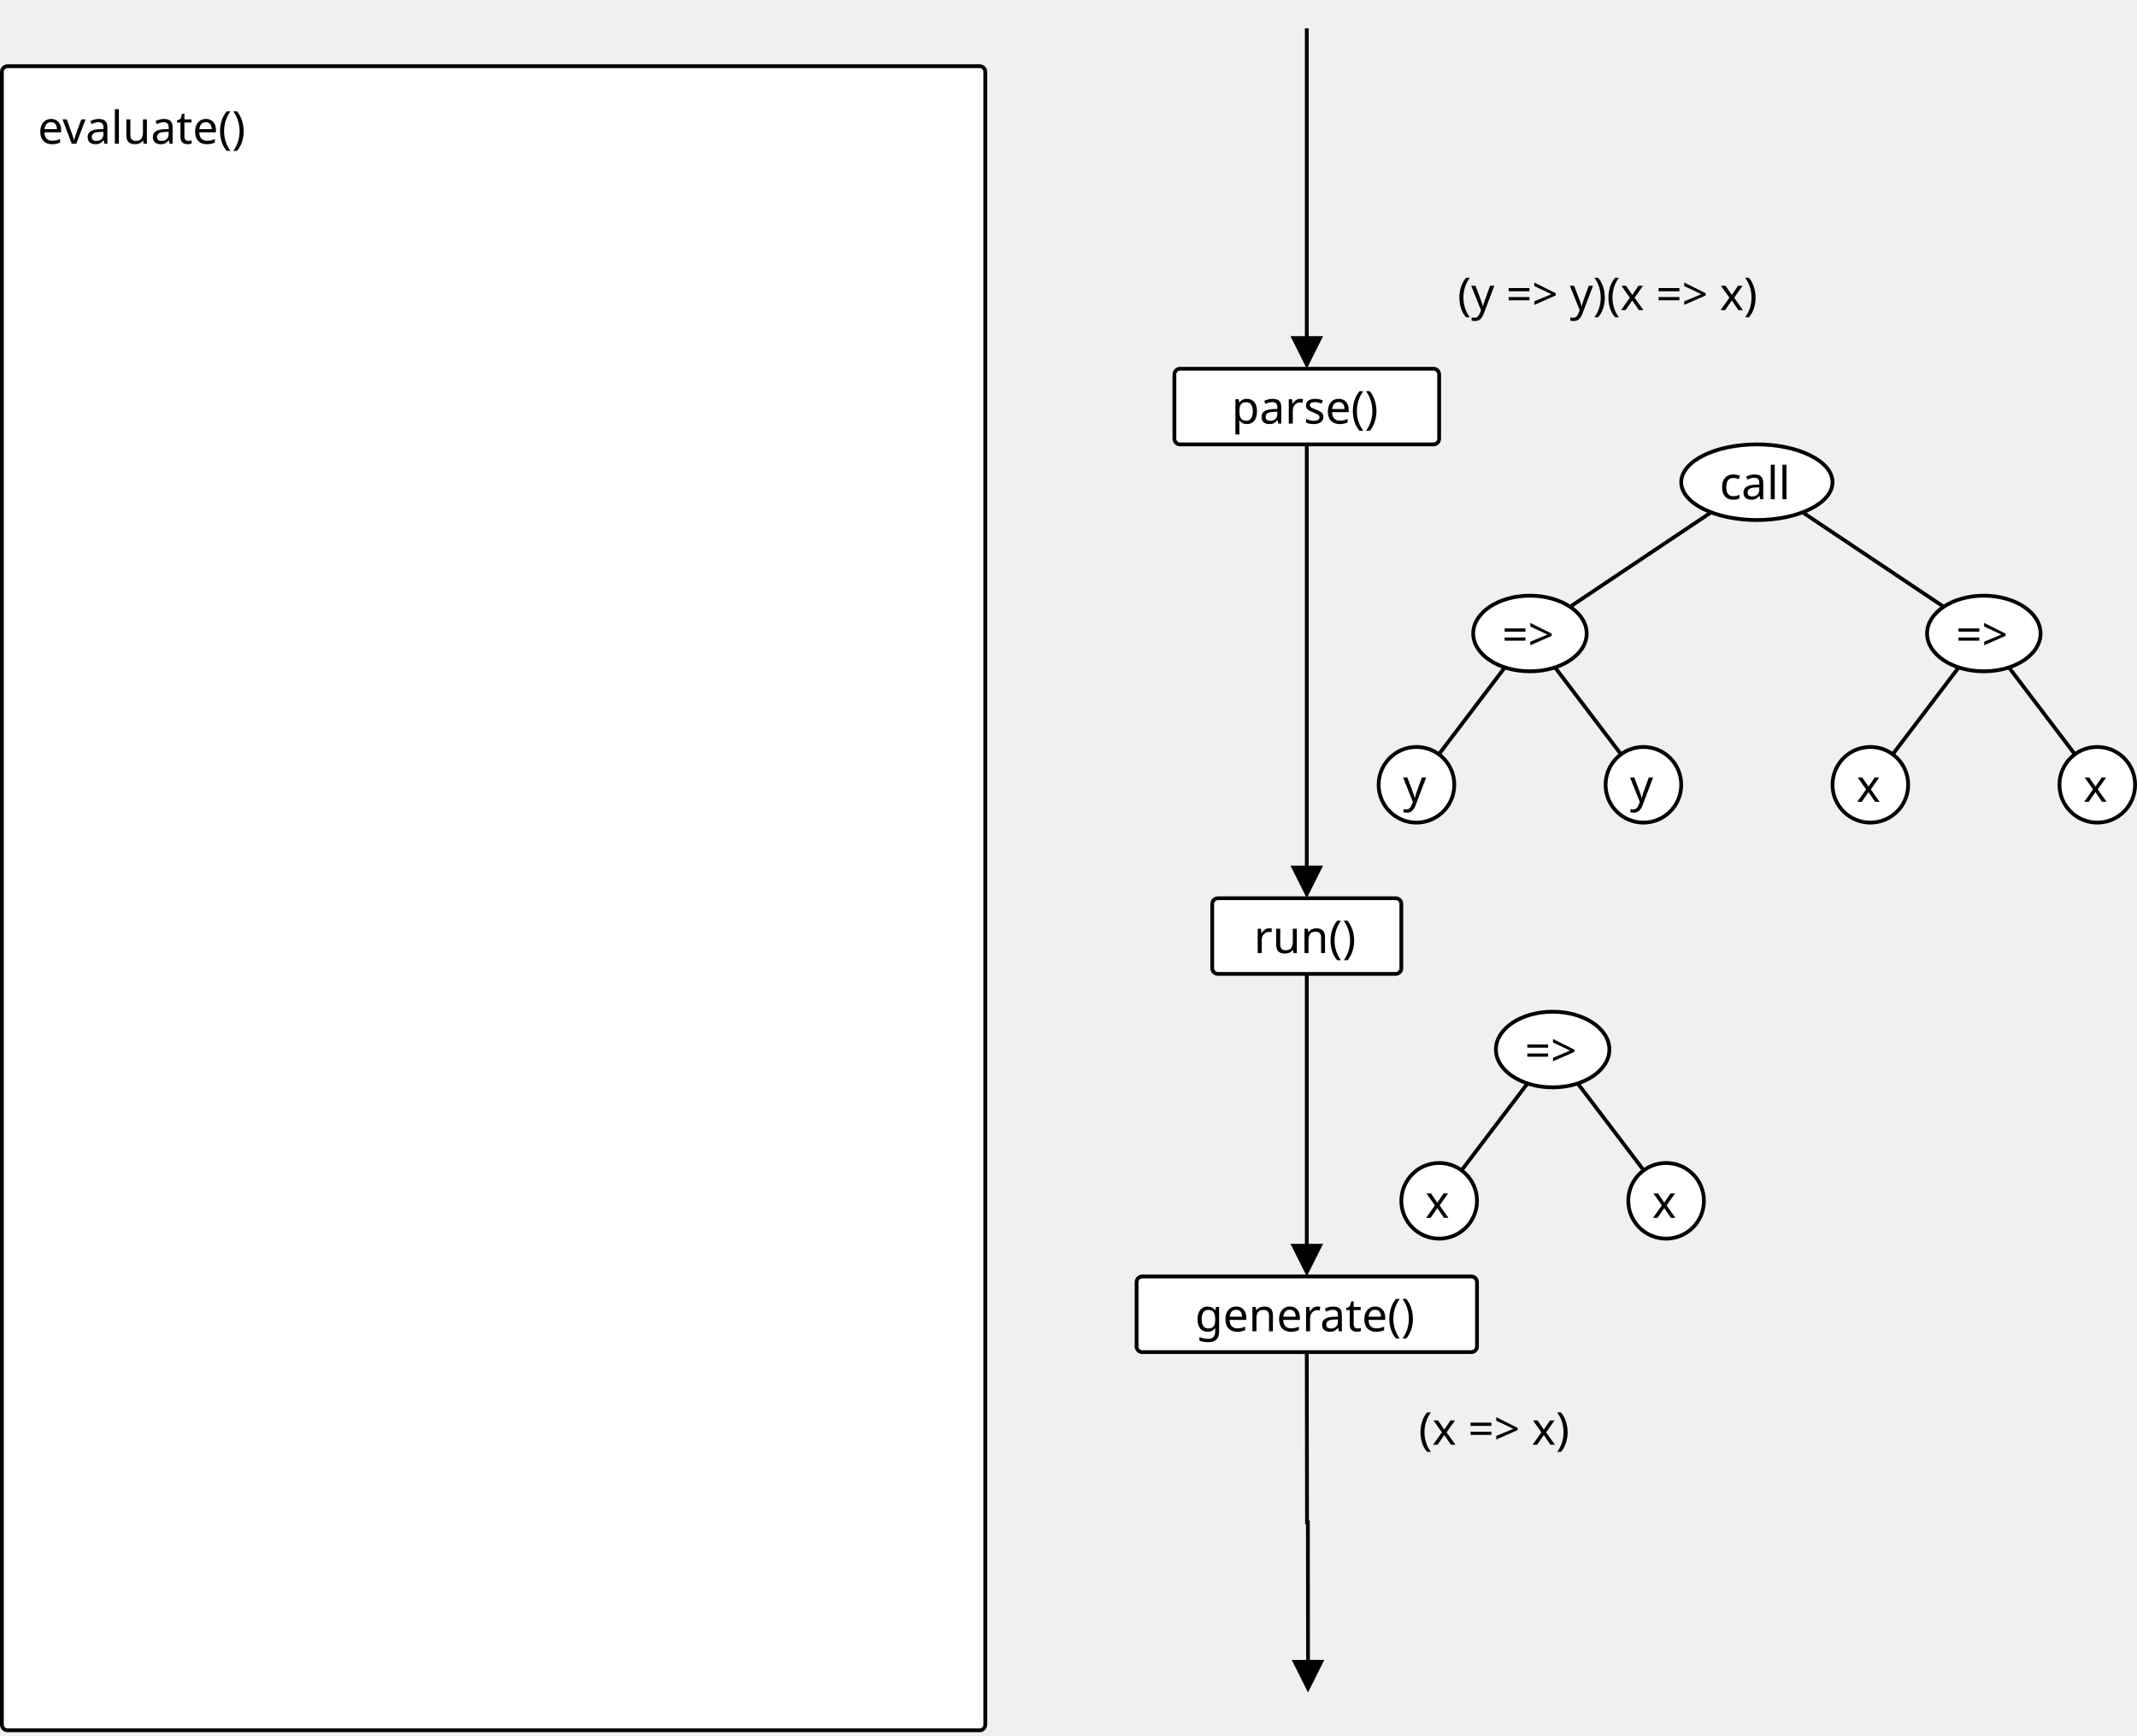
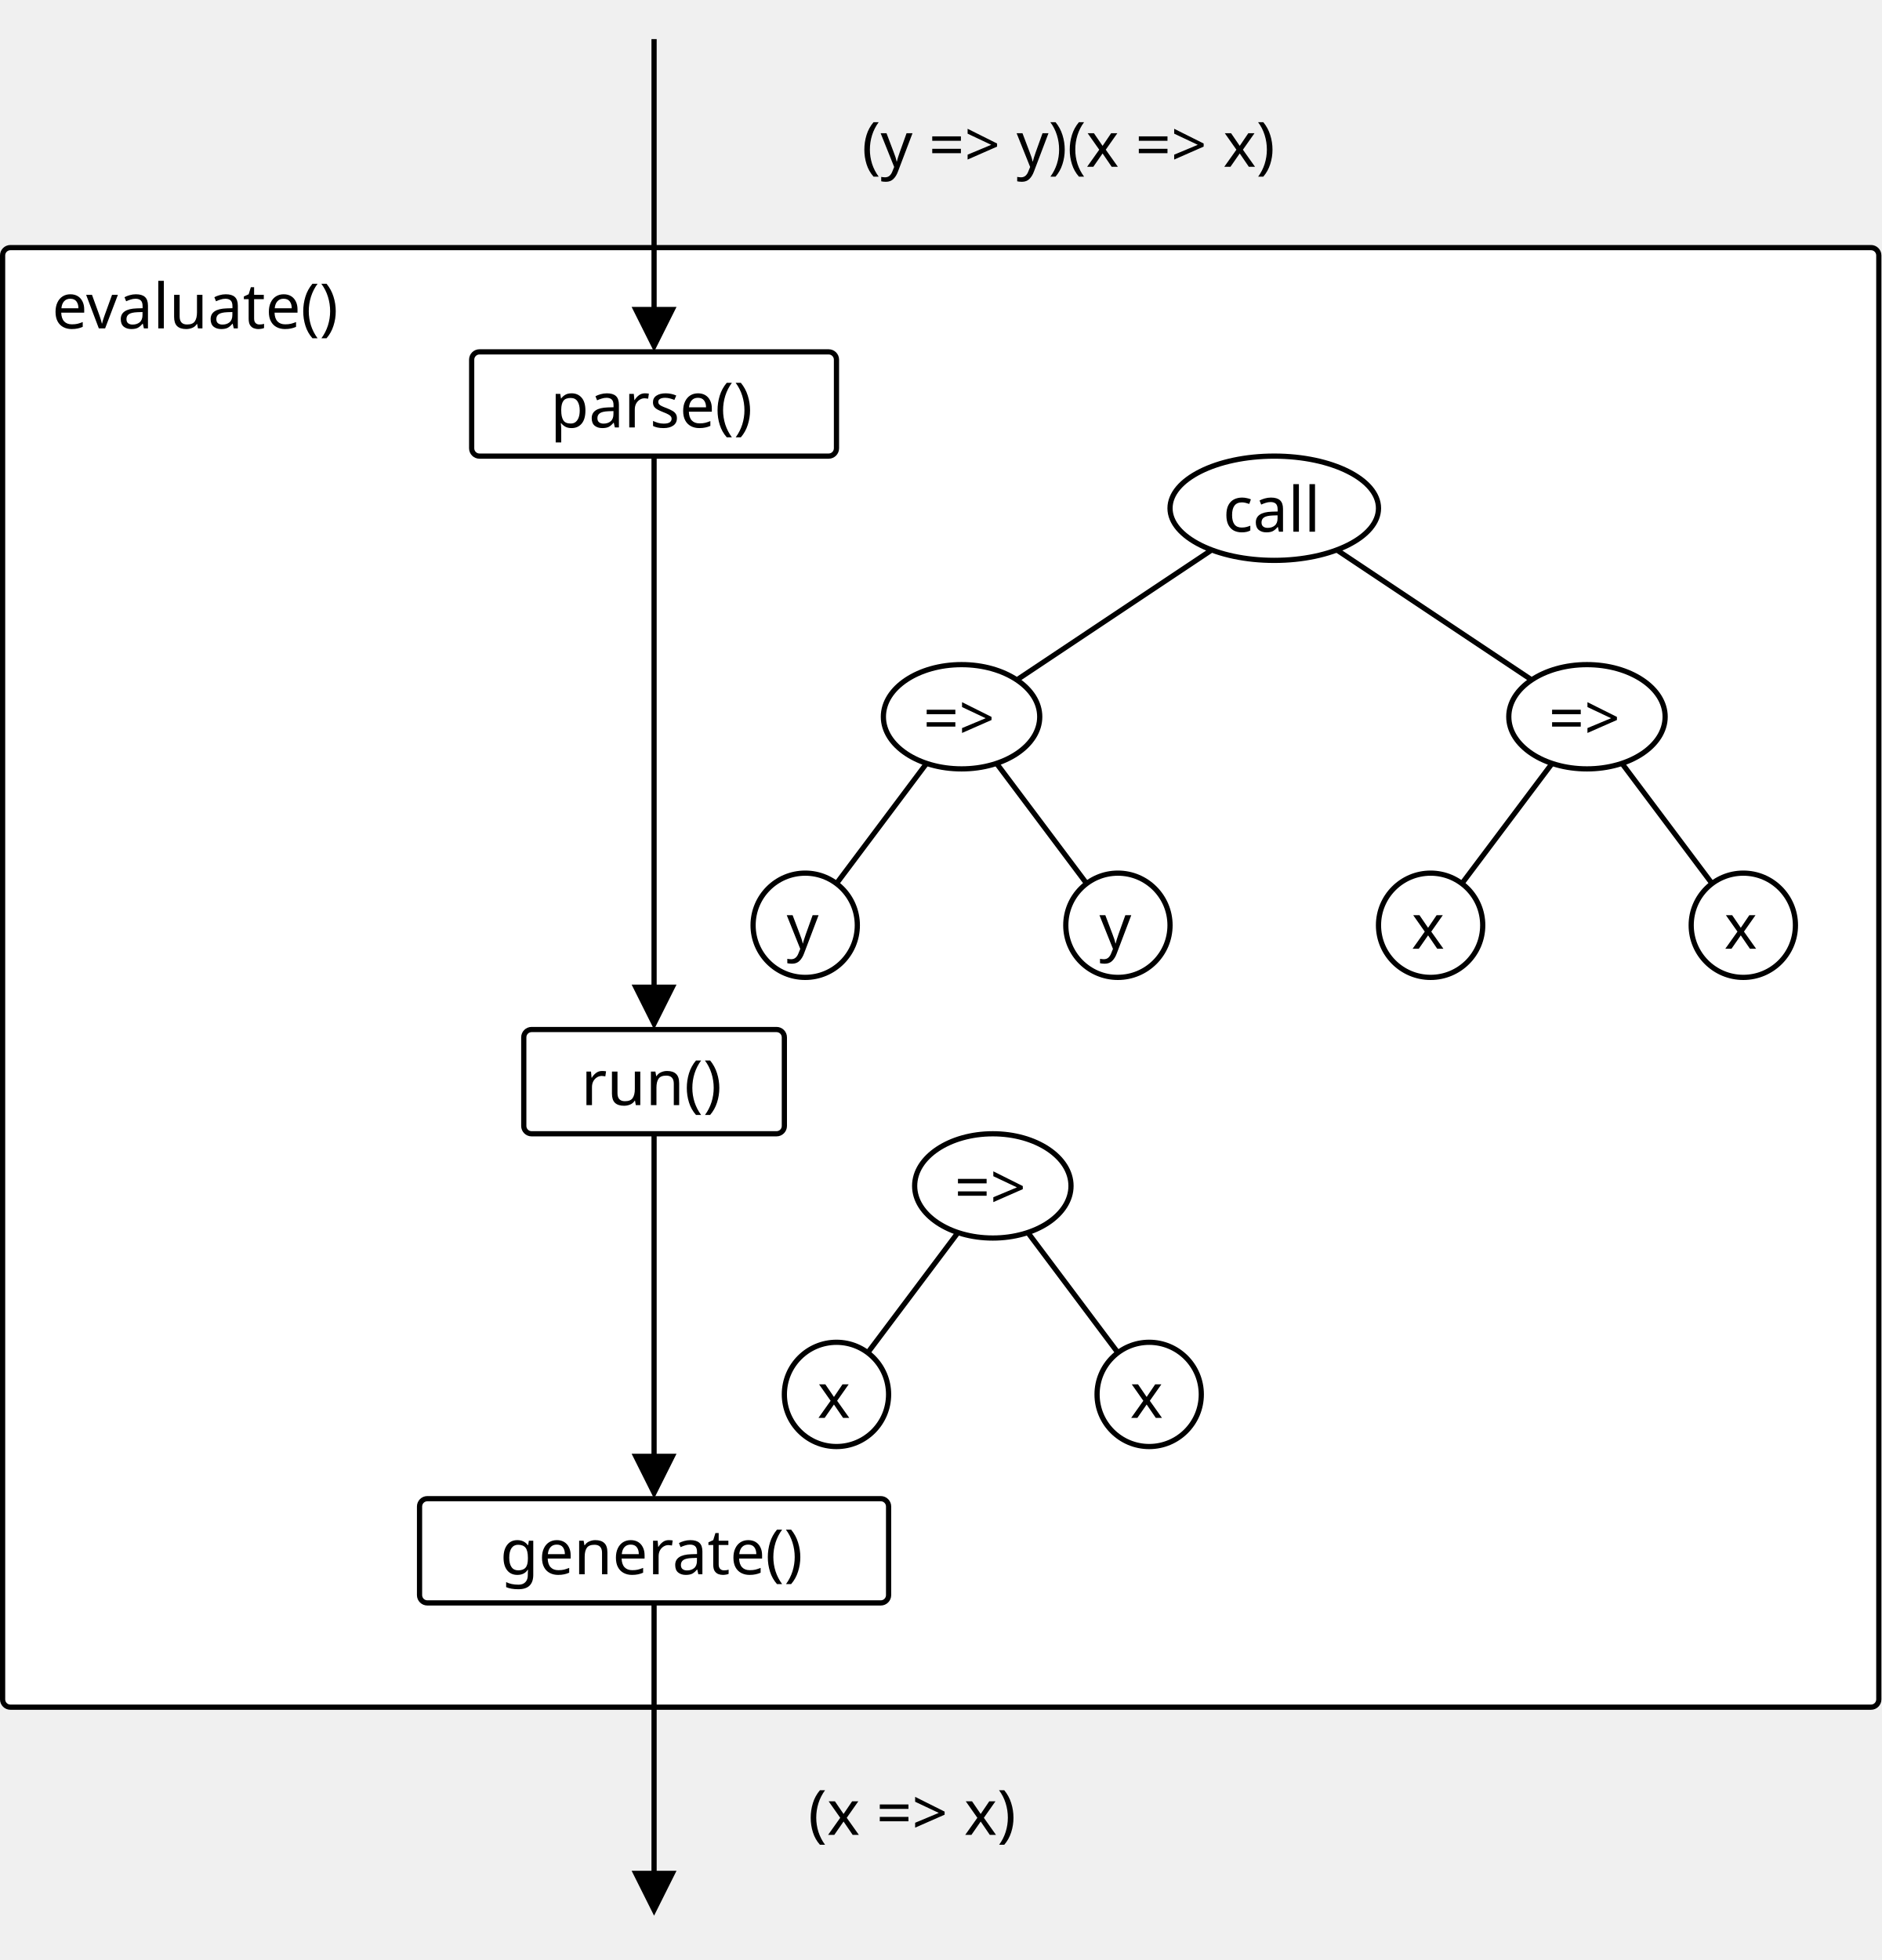
- <svg xmlns="http://www.w3.org/2000/svg" xmlns:xlink="http://www.w3.org/1999/xlink" version="1.1" width="565px" height="459px" viewBox="-0.5 -0.5 565 459" content="&lt;mxfile host=&quot;&quot; modified=&quot;2020-05-29T21:00:58.060Z&quot; agent=&quot;5.0 (Macintosh; Intel Mac OS X 10_15_4) AppleWebKit/537.36 (KHTML, like Gecko) Code/1.45.1 Chrome/78.0.39.130 Electron/7.2.4 Safari/537.36&quot; etag=&quot;O9Zw1pduIx3mEQE5-YoV&quot; version=&quot;13.1.3&quot;&gt;&lt;diagram id=&quot;6hGFLwfOUW9BJ-s0fimq&quot; name=&quot;Page-1&quot;&gt;7Vpdc5s4FP01nklfOnwIbD+m+dh9aKedaXd2+yiDgkkE8gg5gf76lUAYCYGNmxjI7OYlvhdJSOeecyUhLdybJP+Dwt32CwkRXjhWmC/c24Xj2Jbn83/CU1SeJVhWjojGoSzUOL7Hv1BdU3r3cYgyrSAjBLN4pzsDkqYoYJoPUkpe9GIPBOtv3cEIGY7vAcSm9+84ZNvKu3KWjf9PFEfb+s22v66eJLAuLEeSbWFIXhSXe7dwbyghrPqV5DcIC/BqXKp69z1PDx2jKGVDKoCqwjPEezk22S9W1INFIR+7NAllWxKRFOK7xvuJkn0aItGixa2mzGdCdtxpc+cjYqyQgYR7RrhryxIsnz6QlN3DJMaCD99+8Pd/Iakog9LwWsSLuzeYBE+V6z7Gdc2qt6KLvQBIV0b2NJCl5CAZpBGSpdwD+Jy1iCSI0YIXoQhDFj/rrUNJn+hQrkGY/5Agl+ZfGaJfN4+ChI6F4QbhqirvYIauPlTt4Th9qtwsqzx1eBylVzJySmQa3I+CCGkgkXeFxdHPKlPUgpuM4D1D14dCdhlRBhncYKTB/IwoQ/lxoE0IZQXXl5SXmndrCbw0ClpK11YRT13sDNC5qeDeTXz/P0l81yS+Ny7x6T49TXtVjO+d9kud9sA3ae+NR/vVFCxHecz+EdU/etL6qTy5zWXLpVFIY2xlvFYGsuo3EqdMif7a++gqf57GBX/ZCnKlS9lGK86HTp2jtgiliEI2YKZRx//eJefpkvM6JLceT3LLATONyelhkwTvnSIsYf6sxSSMRlqlVRwsVS+P+2RXJ4CUpELxAUniQBYeLid1VnG6I3Qi6dW+16tOI4DjtiJbCd/QmdEQ8PSG3IsL9kqgVP70I1aibxUfrnLDmRuCfmwJen1U0FxdoqWMUfKEbggmtIn+A+dGywVxHKXcDHjMEfd/EgKN+YboWj5I4jDsmCx6qVsOmc8lIaKtV2U7GMRpJBto5ZA3yA7A1rPDIRUo3LTd8dKDsz6dHyKO6q537HKXK5Po4tDRczABOs+BiYljdWBiW+eD0kd9ziZ8itS2Og6T1dwR7zJk8qaXh4MIpWnJRG9lggUuxp8+9LT0cALE47vKaUB09EzbQcARNWm7A+ZsvCkn7DoT6ktTmcyamfZoNuyZY9X1qd0xydrOcJgvtZ87h3dghryzwayI570P4oHpiVecpJs/J7oVvXOFMyK9huxFRqaX00Ev/z3QazUneskarW+sE7NtwMp2DmxbTc+2/BTblMOh+bDNduZEt3oAc6IbMOnWtTubH93muEWwV7Oi2wz3CF10G3GPYJ4uD1jOXvzbRitJgY7vPasO2vjn0+YN9kju8e/wFxIe6Dn9aO3NR9kT/XbOApN8G+qDrn87OWKOAs4scpSJV+tU2jPzFuhR9WRTIjh+KD2NMlvr/YnZNuQy0UzZdqHrPyZGSxMS5QBeAqAfoqincR2HdSMdyF8yTB1rmbUZpJEXyb916gb+P3YbduzmdSzDLnf9qy/GSOSqYfcjjm/AX3tBwhp8QaLmBEYPrIMRTKSAVjSl9aPMDl7j+Fw2cWtbbxPi1rWLztnI7wgxAG8SY+5q7s1WJ/DN7WP37l8=&lt;/diagram&gt;&lt;/mxfile&gt;">
+ <svg xmlns="http://www.w3.org/2000/svg" xmlns:xlink="http://www.w3.org/1999/xlink" version="1.1" width="361px" height="376px" viewBox="-0.5 -0.5 361 376" content="&lt;mxfile host=&quot;&quot; modified=&quot;2020-05-29T21:17:05.347Z&quot; agent=&quot;5.0 (Macintosh; Intel Mac OS X 10_15_4) AppleWebKit/537.36 (KHTML, like Gecko) Code/1.45.1 Chrome/78.0.39.130 Electron/7.2.4 Safari/537.36&quot; etag=&quot;vlzOszGjksdlEmUJrRD3&quot; version=&quot;13.1.3&quot;&gt;&lt;diagram id=&quot;6hGFLwfOUW9BJ-s0fimq&quot; name=&quot;Page-1&quot;&gt;7VrLkps4FP0aV3UWmTISYHvZz2SR1KQqmZpkKYMa0y0jl5C77fn6kUA8hMDgDgYmk43LuhICnXN0pIuYwdvt4QNDu81n6mMyA3P/MIN3MwCgsxK/MnBMA8Cx00DAQj8NWUXga/gPVsG5iu5DH8daQ04p4eFOD3o0irDHtRhijL7qzR4p0e+6QwE2Al89RMzo36HPN2l0CRZF/CMOg012Z8tVA96irLEaSbxBPn0theD9DN4ySnn6b3u4xURil+GSXvfQUJs/GMMRr7ngrxizP9dPEhMwJ2gtaEka4RdE9ojjq3dpBySMntMaHqeR7A5O8ZT53WN+zJBhdB/5WLa1ZvDmkUb8AW1DInn+8k00/UwjKioQ8xSrUJb2nMZpcS6L65iSPcfXeSPZF6MccbQmWRmRMIjEf4IfxUhvXjDjoWDoWoU53YlovENeGAWqY1X6JqvKgU9JF3eWDAnJcBRGmKkmJqAKY3lDfCiFFCYfMN1izo6iiapdKa6V2GGm4tdCOtBVsU1JNmCpgkjJNci7LhgVfxQPWbHE8UnOxZjiDoSDi/Jtdea7ByKsZYUJaDKxqCPiojywfdTOAvyFWKjMB9s1WXAuxoJhmWrlkQao0FTOXMCLfeH+qkgZ39CARojcF9GbggDpGUWbTzTxGoncE+b8qJCV0IvQhm9JG2c48q/liiXCa0K95zT0EBLSxkhM98zDpUksFknEAsxLigJzObaTrDFMEA9f9JXvDA4MwJdj4IsPIf8uL//DUaUfpZq7g+o5KRxV4cKcOH0ToC79QsOIF9MNWI423VxYmUepKNRVFRrzx6hjtsnQAiyWz26biV/I1Ra6qzmO6Wqr4VzN/T+4GjRdrfdJ1dXVFh0ANwfdDSvxKCXvksUfmV/JQuFeSemYl8qAPu23u4ztiEY42epuQ69tm1sGF3QEt2Uhz2I9G1u+dcu6SKViGJvZ0ULvCFb33b075JVEKfnrBjxBf358d3UwggfDQZ8qDro66aDCu2RPMWf0Gd9SQlnB/qPQRiWUpVSeEIFMgIykahv6fo0zNEo3GbIwDh+zyq30xKxi2j3YMYC6Hee5VEmbFhzOj8Gq3R8CgequcezqXYZatWb5g56Dia3rvGaJAvMaTKz5+aA0SV+oibSJ2iqPw1S1CIS7GJu6adShCWrOR2f0agRkD54ravbQAuLpxH0cEIHutLaJ6YBz0oId1myyThbszAn1vYsys2KlPemGzQCWNzVWzcJrdV15f3Zb04fu7AnqzrInJTznPyM8e2ThHVvl5k5JbsfGtQIMKK8uucjw8qp5B2W5k5fXckryUrWuvrcdWW0ddrYTUdtyZLUd2tRWOgKcjtosMCW55angtORmm3LLAJiw3KaYIlQP6UaW2zRzhDq5DZUjmCdoHbazF3+3YeuqceambJY1snHPl40xfqeDJZXGbwyqefxlqGynHgA14PfgYgPuISmEp096+nAa5/x3hI6B2OWSwDebtH35l2FnQNecPw9oyjYY25QzxLTTKMc0ZdsayJTfLq/TX5aMMzMrCc7Iauvyhcg01DbaNx32woSkdLysANBPjcrHjzWnkwN95NEjTTUsrUySViM7wpuOGe3f54zdzhndmn3n5T4pFKHiU+H0OLr43hre/ws=&lt;/diagram&gt;&lt;/mxfile&gt;">
  <defs />
  <g>
-     <path d="M 345 117 L 345 228.88" fill="none" stroke="#000000" stroke-miterlimit="10" pointer-events="stroke" />
-     <path d="M 345 235.88 L 341.5 228.88 L 348.5 228.88 Z" fill="#000000" stroke="#000000" stroke-miterlimit="10" pointer-events="all" />
    <a xlink:href="ts">
-       <rect x="310" y="97" width="70" height="20" rx="1.5" ry="1.5" fill="#ffffff" stroke="#000000" pointer-events="all" />
+       <rect x="0" y="47" width="360" height="280" rx="1.5" ry="1.5" fill="#ffffff" stroke="#000000" pointer-events="all" />
+       <g fill="#000000" font-family="PT Mono" font-size="12px">
+         <text x="9.5" y="62.5">
+                     evaluate()
+                 </text>
+       </g>
+     </a>
+     <a xlink:href="ts">
+       <rect x="90" y="67" width="70" height="20" rx="1.5" ry="1.5" fill="#ffffff" stroke="#000000" pointer-events="all" />
      <g fill="#000000" font-family="PT Mono" text-anchor="middle" font-size="12px">
-         <text x="344.5" y="111.5">
+         <text x="124.5" y="81.5">
                    parse()
                </text>
      </g>
    </a>
-     <path d="M 345 257 L 345 328.88" fill="none" stroke="#000000" stroke-miterlimit="10" pointer-events="stroke" />
-     <path d="M 345 335.88 L 341.5 328.88 L 348.5 328.88 Z" fill="#000000" stroke="#000000" stroke-miterlimit="10" pointer-events="all" />
    <a xlink:href="ts">
-       <rect x="320" y="237" width="50" height="20" rx="1.5" ry="1.5" fill="#ffffff" stroke="#000000" pointer-events="all" />
+       <rect x="100" y="197" width="50" height="20" rx="1.5" ry="1.5" fill="#ffffff" stroke="#000000" pointer-events="all" />
      <g fill="#000000" font-family="PT Mono" text-anchor="middle" font-size="12px">
-         <text x="344.5" y="251.5">
+         <text x="124.5" y="211.5">
                    run()
                </text>
      </g>
    </a>
-     <path d="M 345 357 L 345.06 402 L 345.29 402 L 345.33 438.88" fill="none" stroke="#000000" stroke-miterlimit="10" pointer-events="stroke" />
-     <path d="M 345.33 445.88 L 341.83 438.89 L 348.83 438.88 Z" fill="#000000" stroke="#000000" stroke-miterlimit="10" pointer-events="all" />
+     <path d="M 125 87 L 125 188.88" fill="none" stroke="#000000" stroke-miterlimit="10" pointer-events="stroke" />
+     <path d="M 125 195.88 L 121.5 188.88 L 128.5 188.88 Z" fill="#000000" stroke="#000000" stroke-miterlimit="10" pointer-events="all" />
+     <path d="M 125 307 L 125 358.88" fill="none" stroke="#000000" stroke-miterlimit="10" pointer-events="stroke" />
+     <path d="M 125 365.88 L 121.5 358.88 L 128.5 358.88 Z" fill="#000000" stroke="#000000" stroke-miterlimit="10" pointer-events="all" />
    <a xlink:href="ts">
-       <rect x="300" y="337" width="90" height="20" rx="1.5" ry="1.5" fill="#ffffff" stroke="#000000" pointer-events="all" />
+       <rect x="80" y="287" width="90" height="20" rx="1.5" ry="1.5" fill="#ffffff" stroke="#000000" pointer-events="all" />
      <g fill="#000000" font-family="PT Mono" text-anchor="middle" font-size="12px">
-         <text x="344.5" y="351.5">
+         <text x="124.5" y="301.5">
                    generate()
                </text>
      </g>
    </a>
-     <path d="M 345 7 L 345 88.88" fill="none" stroke="#000000" stroke-miterlimit="10" pointer-events="stroke" />
-     <path d="M 345 95.88 L 341.5 88.88 L 348.5 88.88 Z" fill="#000000" stroke="#000000" stroke-miterlimit="10" pointer-events="all" />
+     <path d="M 125 217 L 125 278.88" fill="none" stroke="#000000" stroke-miterlimit="10" pointer-events="stroke" />
+     <path d="M 125 285.88 L 121.5 278.88 L 128.5 278.88 Z" fill="#000000" stroke="#000000" stroke-miterlimit="10" pointer-events="all" />
+     <path d="M 125 7 L 125 58.88" fill="none" stroke="#000000" stroke-miterlimit="10" pointer-events="stroke" />
+     <path d="M 125 65.88 L 121.5 58.88 L 128.5 58.88 Z" fill="#000000" stroke="#000000" stroke-miterlimit="10" pointer-events="all" />
    <a xlink:href="js">
-       <rect x="360" y="67" width="130" height="20" fill="none" stroke="none" pointer-events="all" />
+       <rect x="140" y="17" width="130" height="20" fill="none" stroke="none" pointer-events="all" />
      <g fill="#000000" font-family="PT Mono" text-anchor="middle" font-size="12px">
-         <text x="424.5" y="81.5">
+         <text x="204.5" y="31.5">
                    (y =&gt; y)(x =&gt; x)
                </text>
      </g>
    </a>
    <a xlink:href="js">
-       <ellipse cx="464" cy="127" rx="20" ry="10" fill="#ffffff" stroke="#000000" pointer-events="all" />
+       <ellipse cx="244" cy="97" rx="20" ry="10" fill="#ffffff" stroke="#000000" pointer-events="all" />
      <g fill="#000000" font-family="PT Mono" text-anchor="middle" font-size="12px">
-         <text x="463.5" y="131.5">
+         <text x="243.5" y="101.5">
                    call
                </text>
      </g>
    </a>
    <a xlink:href="js">
-       <ellipse cx="404" cy="167" rx="15" ry="10" fill="#ffffff" stroke="#000000" pointer-events="all" />
+       <ellipse cx="184" cy="137" rx="15" ry="10" fill="#ffffff" stroke="#000000" pointer-events="all" />
      <g fill="#000000" font-family="PT Mono" text-anchor="middle" font-size="12px">
-         <text x="403.5" y="171.5">
+         <text x="183.5" y="141.5">
                    =&gt;
                </text>
      </g>
    </a>
-     <path d="M 451.91 134.96 L 414.61 159.93" fill="none" stroke="#000000" stroke-miterlimit="10" pointer-events="stroke" />
+     <path d="M 232 105 L 194.61 129.93" fill="none" stroke="#000000" stroke-miterlimit="10" pointer-events="stroke" />
    <a xlink:href="js">
-       <ellipse cx="524" cy="167" rx="15" ry="10" fill="#ffffff" stroke="#000000" pointer-events="all" />
+       <ellipse cx="304" cy="137" rx="15" ry="10" fill="#ffffff" stroke="#000000" pointer-events="all" />
      <g fill="#000000" font-family="PT Mono" text-anchor="middle" font-size="12px">
-         <text x="523.5" y="171.5">
+         <text x="303.5" y="141.5">
                    =&gt;
                </text>
      </g>
    </a>
-     <path d="M 476.09 134.96 L 513.39 159.93" fill="none" stroke="#000000" stroke-miterlimit="10" pointer-events="stroke" />
+     <path d="M 256 105 L 293.39 129.93" fill="none" stroke="#000000" stroke-miterlimit="10" pointer-events="stroke" />
    <a xlink:href="js">
-       <ellipse cx="374" cy="207" rx="10" ry="10" fill="#ffffff" stroke="#000000" pointer-events="all" />
+       <ellipse cx="154" cy="177" rx="10" ry="10" fill="#ffffff" stroke="#000000" pointer-events="all" />
      <g fill="#000000" font-family="PT Mono" text-anchor="middle" font-size="12px">
-         <text x="373.5" y="211.5">
+         <text x="153.5" y="181.5">
                    y
                </text>
      </g>
    </a>
-     <path d="M 397.36 175.97 L 379.92 198.94" fill="none" stroke="#000000" stroke-miterlimit="10" pointer-events="stroke" />
+     <path d="M 177.29 145.94 L 160 169" fill="none" stroke="#000000" stroke-miterlimit="10" pointer-events="stroke" />
    <a xlink:href="js">
-       <ellipse cx="434" cy="207" rx="10" ry="10" fill="#ffffff" stroke="#000000" pointer-events="all" />
+       <ellipse cx="214" cy="177" rx="10" ry="10" fill="#ffffff" stroke="#000000" pointer-events="all" />
      <g fill="#000000" font-family="PT Mono" text-anchor="middle" font-size="12px">
-         <text x="433.5" y="211.5">
+         <text x="213.5" y="181.5">
                    y
                </text>
      </g>
    </a>
-     <path d="M 410.64 175.97 L 428.08 198.94" fill="none" stroke="#000000" stroke-miterlimit="10" pointer-events="stroke" />
+     <path d="M 190.71 145.94 L 208 169" fill="none" stroke="#000000" stroke-miterlimit="10" pointer-events="stroke" />
    <a xlink:href="js">
-       <ellipse cx="494" cy="207" rx="10" ry="10" fill="#ffffff" stroke="#000000" pointer-events="all" />
+       <ellipse cx="274" cy="177" rx="10" ry="10" fill="#ffffff" stroke="#000000" pointer-events="all" />
      <g fill="#000000" font-family="PT Mono" text-anchor="middle" font-size="12px">
-         <text x="493.5" y="211.5">
+         <text x="273.5" y="181.5">
                    x
                </text>
      </g>
    </a>
-     <path d="M 517.36 175.97 L 499.92 198.94" fill="none" stroke="#000000" stroke-miterlimit="10" pointer-events="stroke" />
+     <path d="M 297.31 145.95 L 280 169" fill="none" stroke="#000000" stroke-miterlimit="10" pointer-events="stroke" />
    <a xlink:href="js">
-       <ellipse cx="554" cy="207" rx="10" ry="10" fill="#ffffff" stroke="#000000" pointer-events="all" />
+       <ellipse cx="334" cy="177" rx="10" ry="10" fill="#ffffff" stroke="#000000" pointer-events="all" />
      <g fill="#000000" font-family="PT Mono" text-anchor="middle" font-size="12px">
-         <text x="553.5" y="211.5">
+         <text x="333.5" y="181.5">
                    x
                </text>
      </g>
    </a>
-     <path d="M 530.64 175.97 L 548.08 198.94" fill="none" stroke="#000000" stroke-miterlimit="10" pointer-events="stroke" />
+     <path d="M 310.71 145.94 L 328 169" fill="none" stroke="#000000" stroke-miterlimit="10" pointer-events="stroke" />
    <a xlink:href="js">
-       <ellipse cx="410" cy="277" rx="15" ry="10" fill="#ffffff" stroke="#000000" pointer-events="all" />
+       <ellipse cx="190" cy="227" rx="15" ry="10" fill="#ffffff" stroke="#000000" pointer-events="all" />
      <g fill="#000000" font-family="PT Mono" text-anchor="middle" font-size="12px">
-         <text x="409.5" y="281.5">
+         <text x="189.5" y="231.5">
                    =&gt;
                </text>
      </g>
    </a>
    <a xlink:href="js">
-       <ellipse cx="380" cy="317" rx="10" ry="10" fill="#ffffff" stroke="#000000" pointer-events="all" />
+       <ellipse cx="160" cy="267" rx="10" ry="10" fill="#ffffff" stroke="#000000" pointer-events="all" />
      <g fill="#000000" font-family="PT Mono" text-anchor="middle" font-size="12px">
-         <text x="379.5" y="321.5">
+         <text x="159.5" y="271.5">
                    x
                </text>
      </g>
    </a>
-     <path d="M 403.36 285.97 L 385.92 308.94" fill="none" stroke="#000000" stroke-miterlimit="10" pointer-events="stroke" />
+     <path d="M 183.31 235.95 L 166 259" fill="none" stroke="#000000" stroke-miterlimit="10" pointer-events="stroke" />
    <a xlink:href="js">
-       <ellipse cx="440" cy="317" rx="10" ry="10" fill="#ffffff" stroke="#000000" pointer-events="all" />
+       <ellipse cx="220" cy="267" rx="10" ry="10" fill="#ffffff" stroke="#000000" pointer-events="all" />
      <g fill="#000000" font-family="PT Mono" text-anchor="middle" font-size="12px">
-         <text x="439.5" y="321.5">
+         <text x="219.5" y="271.5">
                    x
                </text>
      </g>
    </a>
-     <path d="M 416.64 285.97 L 434.08 308.94" fill="none" stroke="#000000" stroke-miterlimit="10" pointer-events="stroke" />
-     <path d="M 425 87 L 425 87" fill="none" stroke="#000000" stroke-miterlimit="10" pointer-events="stroke" />
+     <path d="M 196.71 235.94 L 214 259" fill="none" stroke="#000000" stroke-miterlimit="10" pointer-events="stroke" />
+     <path d="M 205 37 L 205 37" fill="none" stroke="#000000" stroke-miterlimit="10" pointer-events="stroke" />
    <a xlink:href="js">
-       <rect x="360" y="367" width="70" height="20" fill="none" stroke="none" pointer-events="all" />
+       <rect x="140" y="337" width="70" height="20" fill="none" stroke="none" pointer-events="all" />
      <g fill="#000000" font-family="PT Mono" text-anchor="middle" font-size="12px">
-         <text x="394.5" y="381.5">
+         <text x="174.5" y="351.5">
                    (x =&gt; x)
-                 </text>
-       </g>
-     </a>
-     <a xlink:href="ts">
-       <rect x="0" y="17" width="260" height="440" rx="1.5" ry="1.5" fill="#ffffff" stroke="#000000" pointer-events="all" />
-       <g fill="#000000" font-family="PT Mono" font-size="12px">
-         <text x="9.5" y="37.5">
-                     evaluate()
                </text>
      </g>
    </a>
  </g>
</svg>
